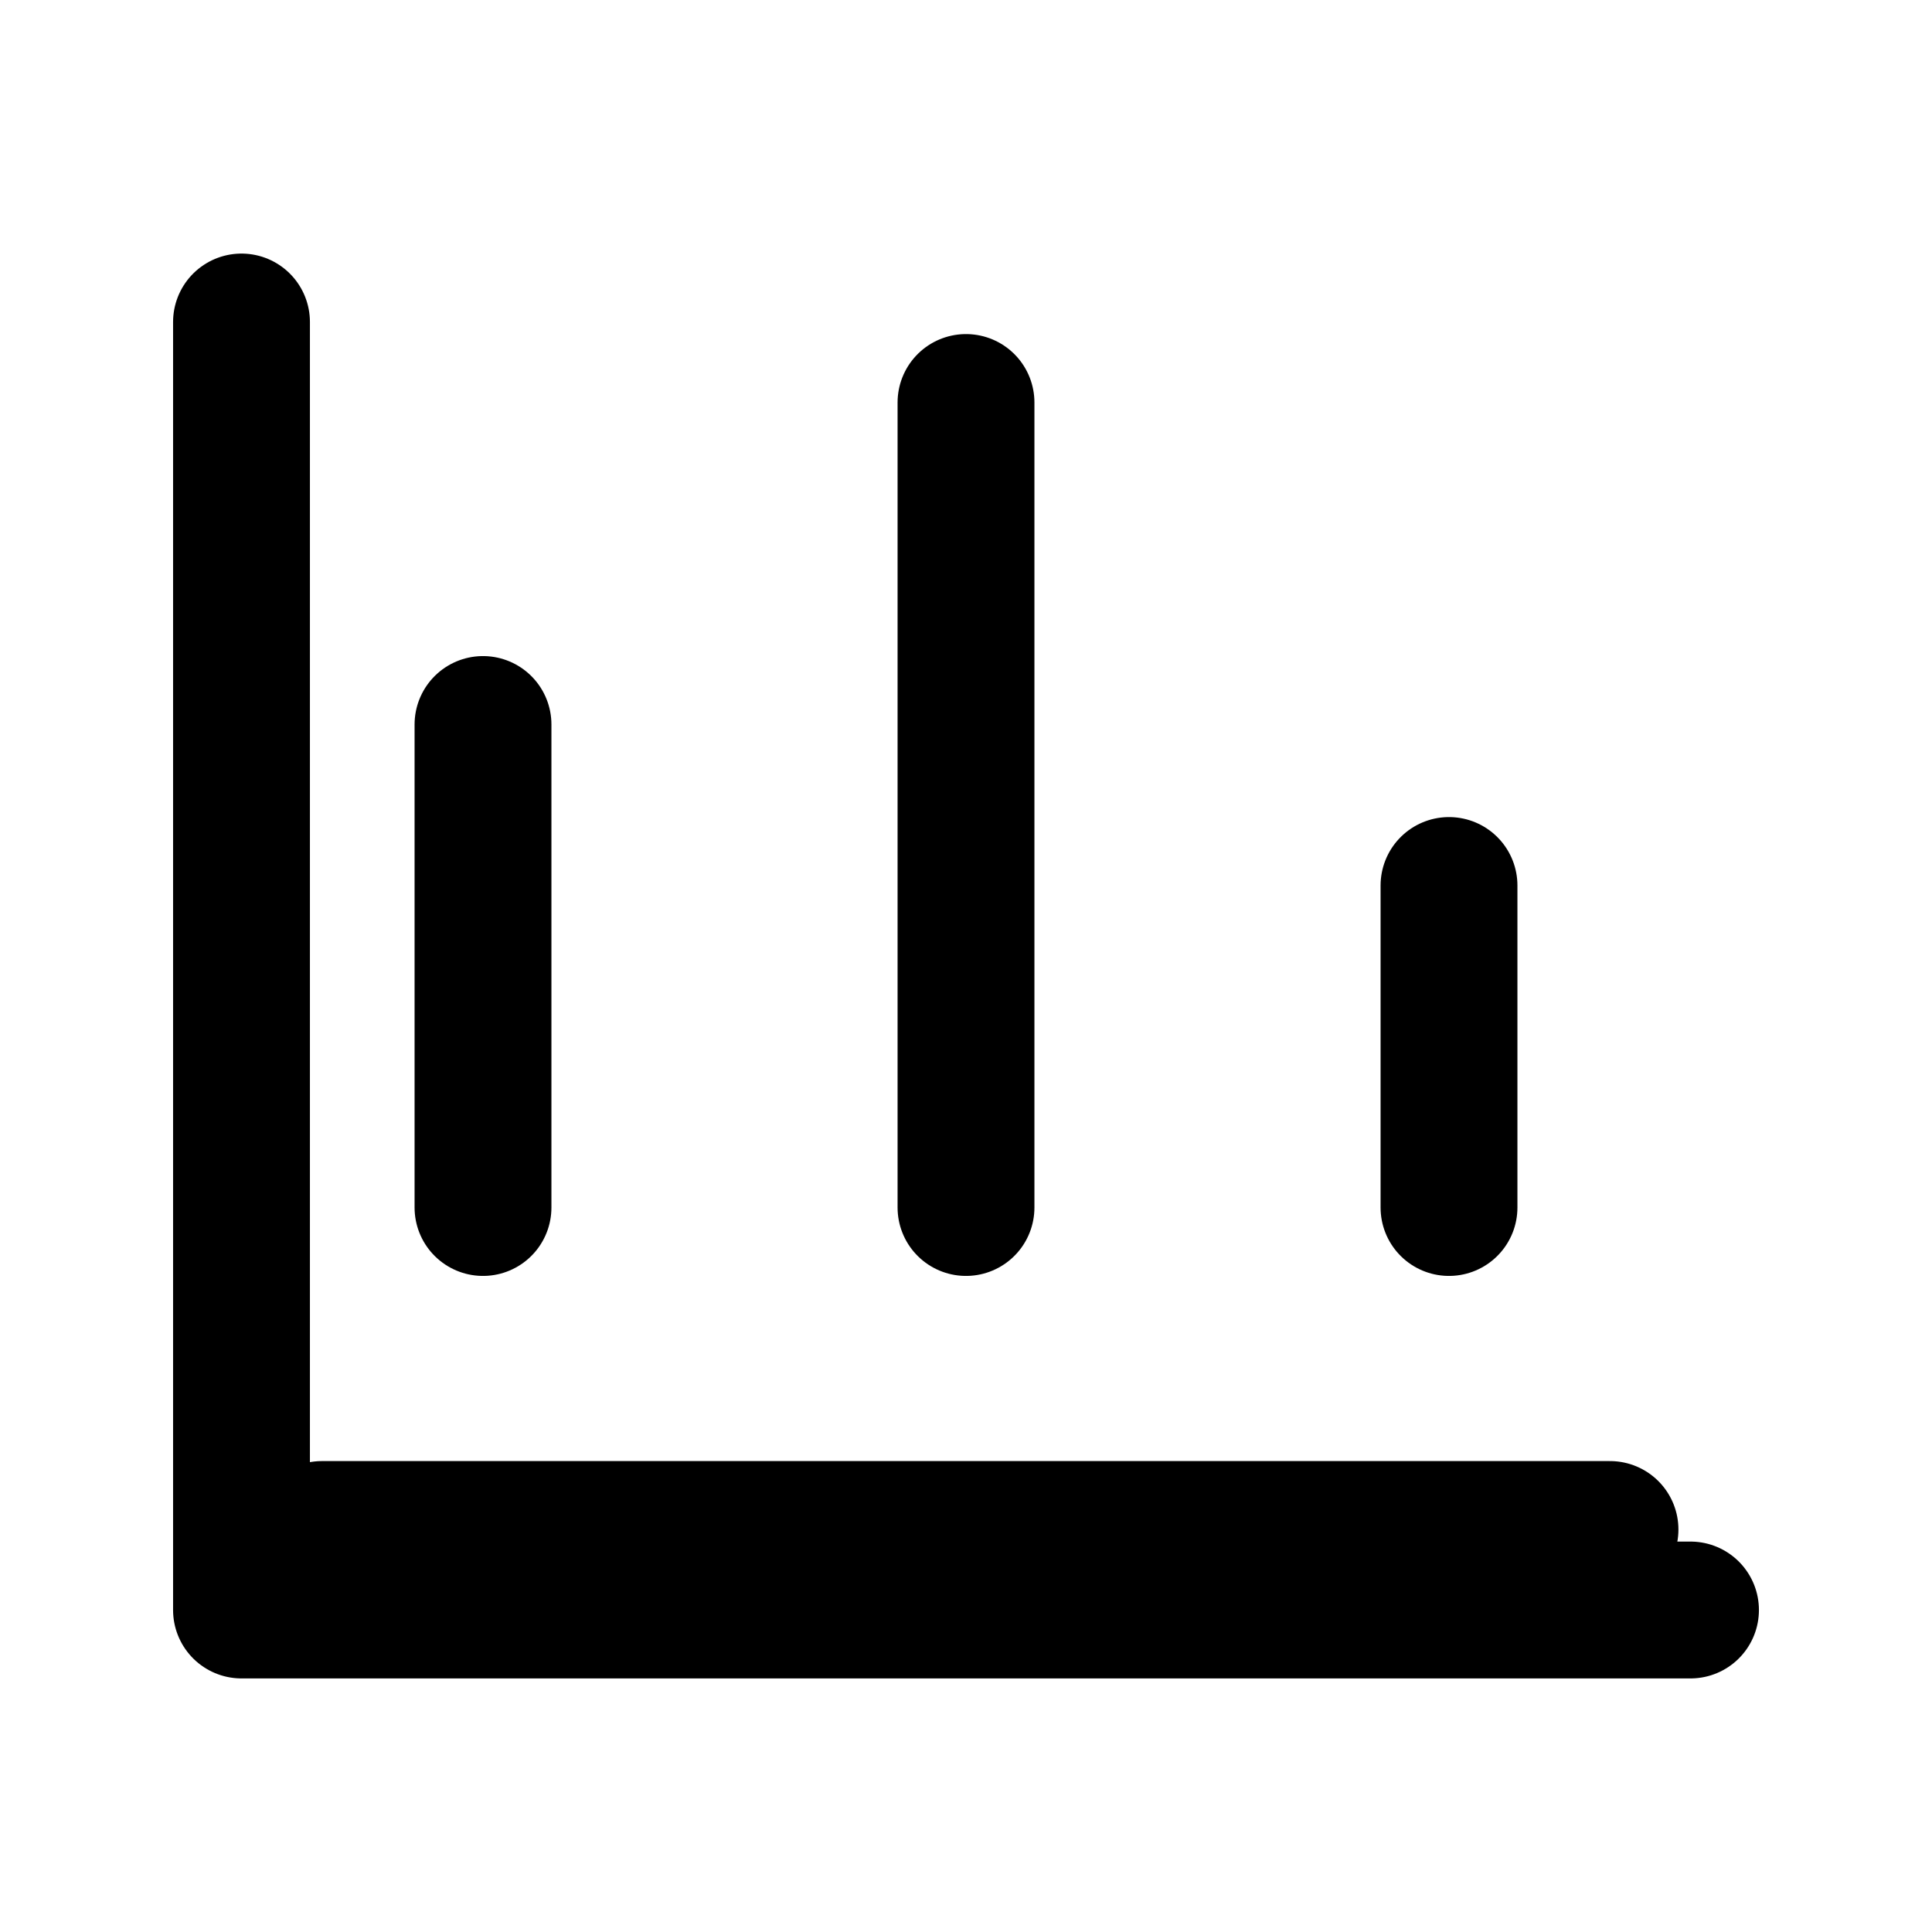
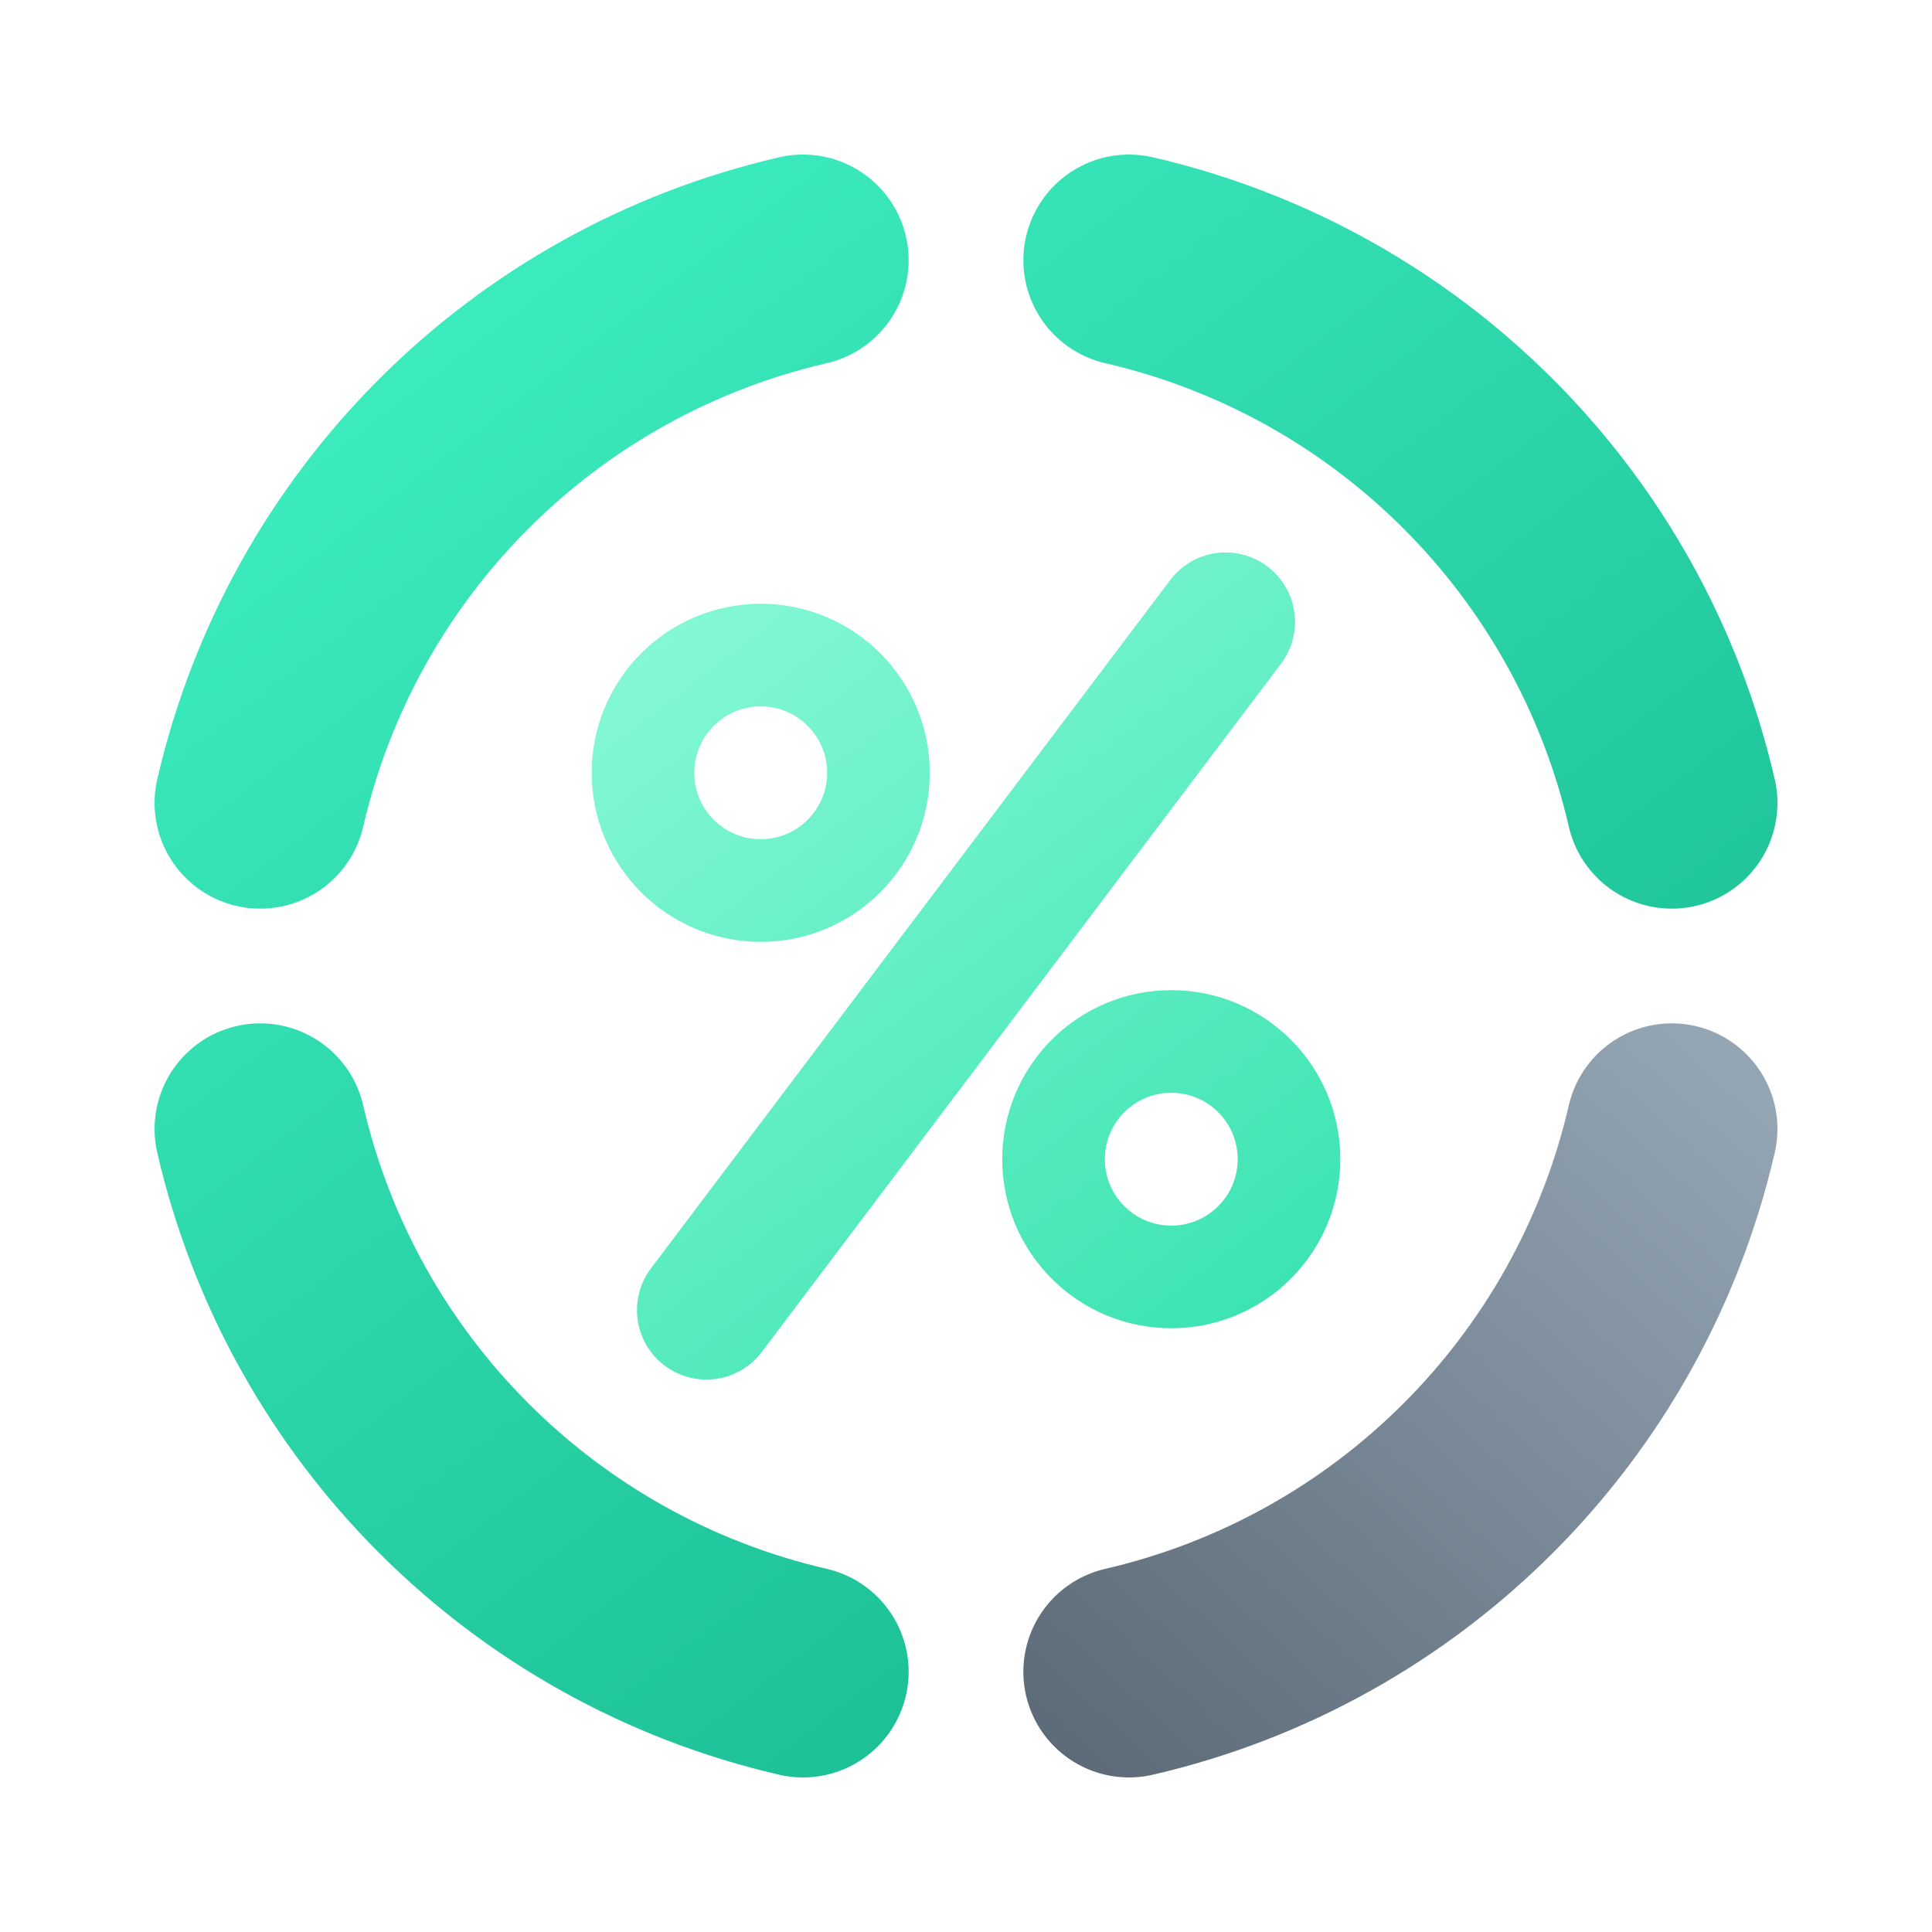
- <svg xmlns="http://www.w3.org/2000/svg" viewBox="0 0 24 24" fill="none" stroke="currentColor" stroke-width="1.7" stroke-linecap="round" stroke-linejoin="round">
-   <path d="M4 19h16M6 15V9m6 6V5m6 10v-4" />
-   <path d="M3 4v16h18" />
+ <svg xmlns="http://www.w3.org/2000/svg" viewBox="0 0 64 64" width="64" height="64">
+   <defs>
+     <linearGradient id="pq-ring" x1="12" y1="6" x2="52" y2="58" gradientUnits="userSpaceOnUse">
+       <stop offset="0" stop-color="#3ff0c2" />
+       <stop offset="1" stop-color="#14b48b" />
+     </linearGradient>
+     <linearGradient id="pq-rest" x1="56" y1="34" x2="34" y2="58" gradientUnits="userSpaceOnUse">
+       <stop offset="0" stop-color="#94a5b3" />
+       <stop offset="1" stop-color="#5c6976" />
+     </linearGradient>
+     <linearGradient id="pq-mark" x1="22" y1="20" x2="42" y2="46" gradientUnits="userSpaceOnUse">
+       <stop offset="0" stop-color="#86f8d6" />
+       <stop offset="1" stop-color="#37e2b0" />
+     </linearGradient>
+   </defs>
+   <g fill="none" stroke-linecap="round" stroke-width="7">
+     <path stroke="url(#pq-ring)" d="M37.4 8.62A24 24 0 0 1 55.38 26.6" />
+     <path stroke="url(#pq-rest)" d="M55.38 37.4A24 24 0 0 1 37.4 55.38" />
+     <path stroke="url(#pq-ring)" d="M26.6 55.38A24 24 0 0 1 8.62 37.4" />
+     <path stroke="url(#pq-ring)" d="M8.62 26.6A24 24 0 0 1 26.6 8.62" />
+   </g>
+   <g fill="none" stroke="url(#pq-mark)" stroke-linecap="round">
+     <path stroke-width="4.6" d="M23.4 43.4 40.6 20.6" />
+     <circle stroke-width="3.4" cx="25.2" cy="25.6" r="3.9" />
+     <circle stroke-width="3.4" cx="38.8" cy="38.4" r="3.9" />
+   </g>
</svg>
